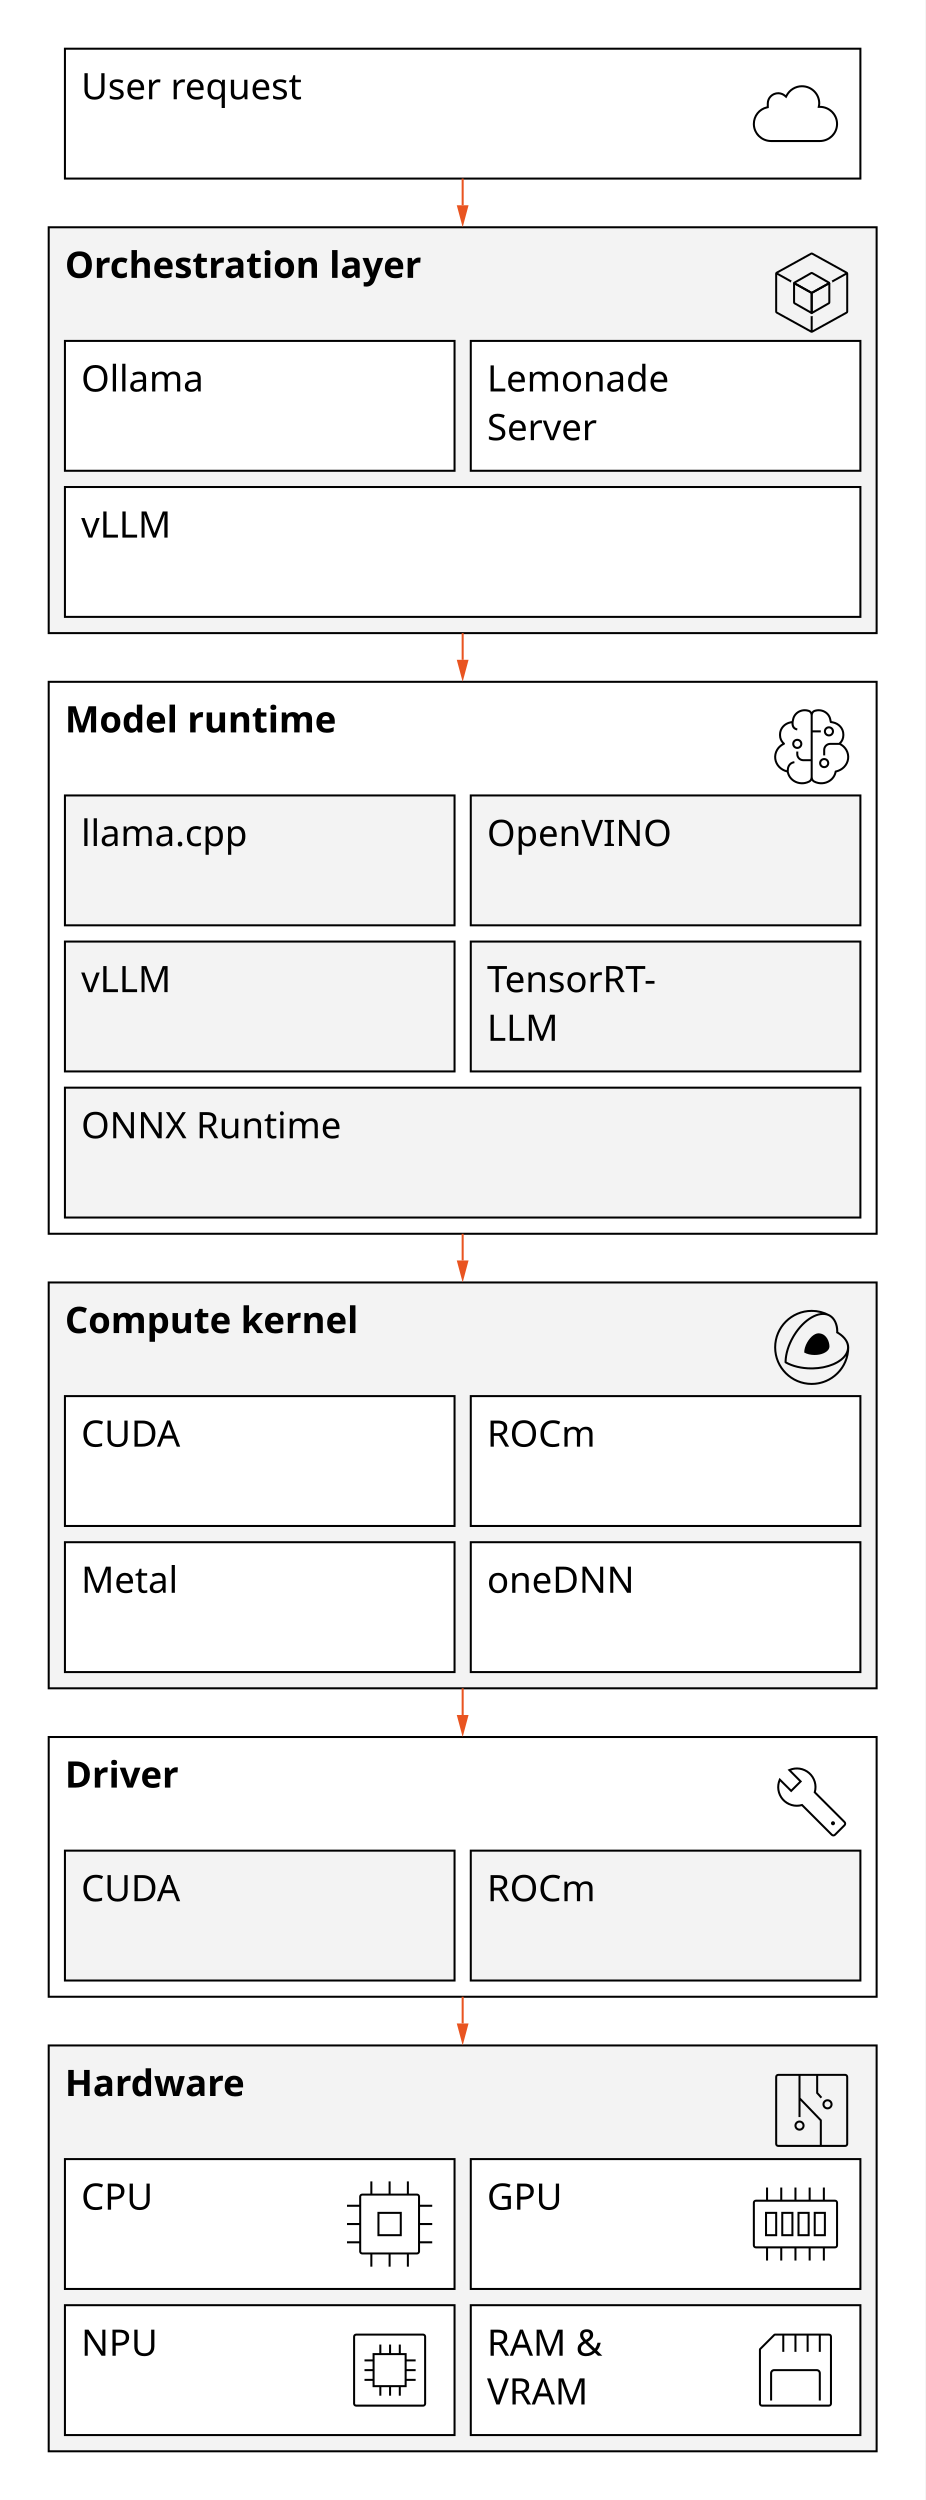
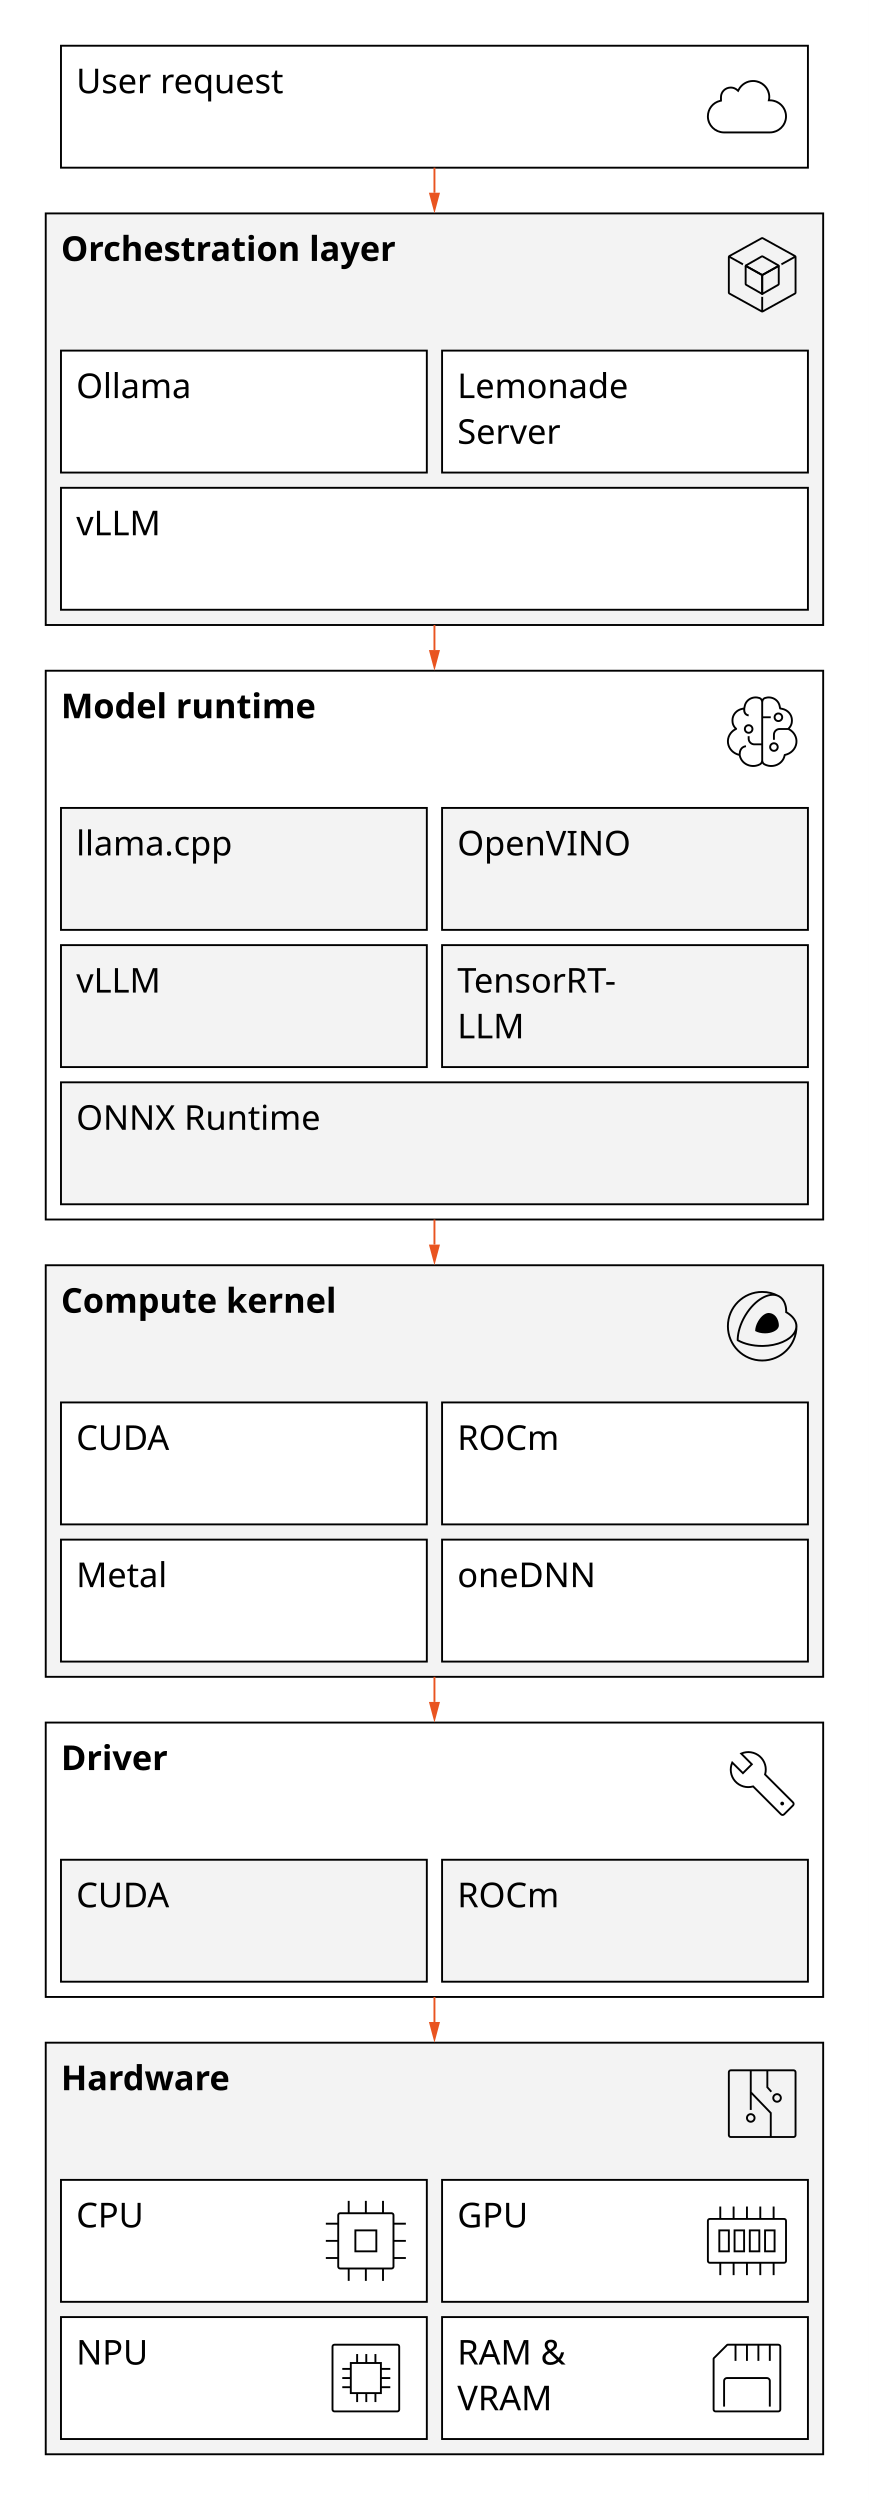
- <svg xmlns="http://www.w3.org/2000/svg" width="456" height="1232" viewBox="0 0 456 1232" xml:space="preserve">
-   <rect width="456" height="1232" fill="#FFFFFF" />
+ <svg xmlns="http://www.w3.org/2000/svg" width="456" height="1312" viewBox="0 0 456 1312" xml:space="preserve">
+   <rect width="456" height="1312" fill="#FFFFFF" />
  <g data-component-id="user">
    <rect x="32" y="24" width="392" height="64" fill="#FFFFFF" stroke="#000000" stroke-width="1" stroke-miterlimit="10" />
    <text font-family="Ubuntu Sans">
      <tspan x="40" y="48.92" font-size="18" font-weight="400" fill="#000000">User request</tspan>
    </text>
    <g class="dg-icon" transform="translate(368 32)">
      <path fill-rule="evenodd" clip-rule="evenodd" d="M27.186 10C32.196 10 36.217 14 36.217 18.923L36.211 19.143C36.187 19.652 36.094 20.147 36.093 20.154C41.041 20.216 45 24.154 45 29.077L44.988 29.536C44.748 34.246 40.822 38 35.969 38H12.031L11.565 37.988C6.928 37.757 3.245 34.094 3.012 29.536L3 29.077C3 24.954 5.784 21.352 9.866 20.429V18.984C9.866 15.908 12.402 13.446 15.495 13.446L15.749 13.452C17.017 13.51 18.22 13.996 19.206 14.861C20.753 11.908 23.845 10 27.186 10ZM27.186 11C24.224 11 21.469 12.695 20.092 15.325L19.502 16.452L18.547 15.613C17.674 14.847 16.608 14.446 15.495 14.446C12.935 14.446 10.866 16.479 10.866 18.984V21.227L10.087 21.403C6.472 22.221 4 25.409 4 29.077C4 33.438 7.564 37 12.031 37H35.969C40.436 37 44 33.438 44 29.077C44 24.713 40.493 21.208 36.08 21.153L34.888 21.139L35.11 19.967V19.965C35.111 19.962 35.112 19.956 35.113 19.948C35.116 19.933 35.121 19.91 35.126 19.88C35.136 19.819 35.149 19.73 35.163 19.626C35.191 19.411 35.217 19.151 35.217 18.923C35.217 14.562 31.653 11 27.186 11Z" fill="#000000" />
    </g>
  </g>
  <g data-component-id="orch">
-     <rect x="24" y="112" width="408" height="200" fill="#F3F3F3" stroke="#000000" stroke-width="1" stroke-miterlimit="10" />
+     <rect x="24" y="112" width="408" height="216" fill="#F3F3F3" stroke="#000000" stroke-width="1" stroke-miterlimit="10" />
    <text font-family="Ubuntu Sans">
      <tspan x="32" y="136.92" font-size="18" font-weight="700" fill="#000000">Orchestration layer</tspan>
    </text>
  </g>
  <g data-component-id="_auto_orch_2">
-     <rect x="32" y="168" width="192" height="64" fill="#FFFFFF" stroke="#000000" stroke-width="1" stroke-miterlimit="10" />
-     <text font-family="Ubuntu Sans">
-       <tspan x="40" y="192.92" font-size="18" font-weight="400" fill="#000000">Ollama</tspan>
+     <rect x="32" y="184" width="192" height="64" fill="#FFFFFF" stroke="#000000" stroke-width="1" stroke-miterlimit="10" />
+     <text font-family="Ubuntu Sans">
+       <tspan x="40" y="208.92" font-size="18" font-weight="400" fill="#000000">Ollama</tspan>
    </text>
  </g>
  <g data-component-id="_auto_orch_3">
-     <rect x="232" y="168" width="192" height="64" fill="#FFFFFF" stroke="#000000" stroke-width="1" stroke-miterlimit="10" />
-     <text font-family="Ubuntu Sans">
-       <tspan x="240" y="192.92" font-size="18" font-weight="400" fill="#000000">Lemonade</tspan>
-       <tspan x="240" y="216.92" font-size="18" font-weight="400" fill="#000000">Server</tspan>
+     <rect x="232" y="184" width="192" height="64" fill="#FFFFFF" stroke="#000000" stroke-width="1" stroke-miterlimit="10" />
+     <text font-family="Ubuntu Sans">
+       <tspan x="240" y="208.92" font-size="18" font-weight="400" fill="#000000">Lemonade</tspan>
+       <tspan x="240" y="232.92" font-size="18" font-weight="400" fill="#000000">Server</tspan>
    </text>
  </g>
  <g data-component-id="_auto_orch_4">
-     <rect x="32" y="240" width="392" height="64" fill="#FFFFFF" stroke="#000000" stroke-width="1" stroke-miterlimit="10" />
-     <text font-family="Ubuntu Sans">
-       <tspan x="40" y="264.92" font-size="18" font-weight="400" fill="#000000">vLLM</tspan>
+     <rect x="32" y="256" width="392" height="64" fill="#FFFFFF" stroke="#000000" stroke-width="1" stroke-miterlimit="10" />
+     <text font-family="Ubuntu Sans">
+       <tspan x="40" y="280.92" font-size="18" font-weight="400" fill="#000000">vLLM</tspan>
    </text>
  </g>
  <g data-component-id="orch">
    <g class="dg-icon" transform="translate(376 120)">
      <path d="M33.185 19.803L24.499 24.648V34.566L24 34.852L23.499 34.565V24.648L14.815 19.804L15.21 18.879L23.999 23.78L32.787 18.879L33.185 19.803Z" fill="#000000" />
      <path fill-rule="evenodd" clip-rule="evenodd" d="M41.484 13.966C41.803 14.142 42 14.477 42 14.841V33.587C42 33.95 41.803 34.285 41.484 34.462L24.485 43.871C24.183 44.038 23.817 44.038 23.516 43.871L6.516 34.462C6.198 34.285 6 33.95 6 33.587V14.841C6 14.477 6.198 14.142 6.516 13.966L23.516 4.557C23.817 4.391 24.183 4.391 24.485 4.557L41.484 13.966ZM7.474 14.566L14.19 18.311C13.958 18.444 13.815 18.691 13.815 18.958V19.246L6.99 15.44V33.592L23.499 42.73V35.717L23.503 35.72C23.811 35.896 24.189 35.896 24.496 35.72L24.499 35.718V42.731L41.01 33.592V15.44L34.185 19.245V18.96C34.185 18.691 34.041 18.443 33.808 18.31L40.524 14.565L24 5.42L7.474 14.566Z" fill="#000000" />
      <path fill-rule="evenodd" clip-rule="evenodd" d="M32.682 18.819C32.993 18.997 33.186 19.328 33.186 19.687V29.023C33.186 29.382 32.993 29.714 32.682 29.892L24.497 34.568C24.19 34.744 23.812 34.744 23.505 34.568L15.319 29.892C15.007 29.714 14.815 29.382 14.815 29.023V19.687C14.815 19.328 15.007 18.997 15.319 18.819L23.505 14.141C23.812 13.966 24.19 13.966 24.497 14.141L32.682 18.819ZM15.816 29.023L23.5 33.413V24.648L15.816 20.362V29.023ZM24.5 24.648V33.413L32.186 29.023V20.362L24.5 24.648ZM16.231 19.45L23.999 23.782L31.769 19.448L24 15.009L16.231 19.45Z" fill="#000000" />
    </g>
  </g>
  <g data-component-id="runtime">
-     <rect x="24" y="336" width="408" height="272" fill="#FFFFFF" stroke="#000000" stroke-width="1" stroke-miterlimit="10" />
-     <text font-family="Ubuntu Sans">
-       <tspan x="32" y="360.92" font-size="18" font-weight="700" fill="#000000">Model runtime</tspan>
+     <rect x="24" y="352" width="408" height="288" fill="#FFFFFF" stroke="#000000" stroke-width="1" stroke-miterlimit="10" />
+     <text font-family="Ubuntu Sans">
+       <tspan x="32" y="376.92" font-size="18" font-weight="700" fill="#000000">Model runtime</tspan>
    </text>
  </g>
  <g data-component-id="_auto_runtime_6">
-     <rect x="32" y="392" width="192" height="64" fill="#F3F3F3" stroke="#000000" stroke-width="1" stroke-miterlimit="10" />
-     <text font-family="Ubuntu Sans">
-       <tspan x="40" y="416.92" font-size="18" font-weight="400" fill="#000000">llama.cpp</tspan>
+     <rect x="32" y="424" width="192" height="64" fill="#F3F3F3" stroke="#000000" stroke-width="1" stroke-miterlimit="10" />
+     <text font-family="Ubuntu Sans">
+       <tspan x="40" y="448.92" font-size="18" font-weight="400" fill="#000000">llama.cpp</tspan>
    </text>
  </g>
  <g data-component-id="_auto_runtime_7">
-     <rect x="232" y="392" width="192" height="64" fill="#F3F3F3" stroke="#000000" stroke-width="1" stroke-miterlimit="10" />
-     <text font-family="Ubuntu Sans">
-       <tspan x="240" y="416.92" font-size="18" font-weight="400" fill="#000000">OpenVINO</tspan>
+     <rect x="232" y="424" width="192" height="64" fill="#F3F3F3" stroke="#000000" stroke-width="1" stroke-miterlimit="10" />
+     <text font-family="Ubuntu Sans">
+       <tspan x="240" y="448.92" font-size="18" font-weight="400" fill="#000000">OpenVINO</tspan>
    </text>
  </g>
  <g data-component-id="_auto_runtime_8">
-     <rect x="32" y="464" width="192" height="64" fill="#F3F3F3" stroke="#000000" stroke-width="1" stroke-miterlimit="10" />
-     <text font-family="Ubuntu Sans">
-       <tspan x="40" y="488.92" font-size="18" font-weight="400" fill="#000000">vLLM</tspan>
+     <rect x="32" y="496" width="192" height="64" fill="#F3F3F3" stroke="#000000" stroke-width="1" stroke-miterlimit="10" />
+     <text font-family="Ubuntu Sans">
+       <tspan x="40" y="520.92" font-size="18" font-weight="400" fill="#000000">vLLM</tspan>
    </text>
  </g>
  <g data-component-id="_auto_runtime_9">
-     <rect x="232" y="464" width="192" height="64" fill="#F3F3F3" stroke="#000000" stroke-width="1" stroke-miterlimit="10" />
-     <text font-family="Ubuntu Sans">
-       <tspan x="240" y="488.92" font-size="18" font-weight="400" fill="#000000">TensorRT-</tspan>
-       <tspan x="240" y="512.92" font-size="18" font-weight="400" fill="#000000">LLM</tspan>
+     <rect x="232" y="496" width="192" height="64" fill="#F3F3F3" stroke="#000000" stroke-width="1" stroke-miterlimit="10" />
+     <text font-family="Ubuntu Sans">
+       <tspan x="240" y="520.92" font-size="18" font-weight="400" fill="#000000">TensorRT-</tspan>
+       <tspan x="240" y="544.92" font-size="18" font-weight="400" fill="#000000">LLM</tspan>
    </text>
  </g>
  <g data-component-id="_auto_runtime_10">
-     <rect x="32" y="536" width="392" height="64" fill="#F3F3F3" stroke="#000000" stroke-width="1" stroke-miterlimit="10" />
-     <text font-family="Ubuntu Sans">
-       <tspan x="40" y="560.92" font-size="18" font-weight="400" fill="#000000">ONNX Runtime</tspan>
+     <rect x="32" y="568" width="392" height="64" fill="#F3F3F3" stroke="#000000" stroke-width="1" stroke-miterlimit="10" />
+     <text font-family="Ubuntu Sans">
+       <tspan x="40" y="592.92" font-size="18" font-weight="400" fill="#000000">ONNX Runtime</tspan>
    </text>
  </g>
  <g data-component-id="runtime">
-     <g class="dg-icon" transform="translate(376 344)">
+     <g class="dg-icon" transform="translate(376 360)">
      <path fill-rule="evenodd" clip-rule="evenodd" d="M30.159 29.553C31.539 29.553 32.658 30.672 32.658 32.053C32.658 33.433 31.539 34.553 30.159 34.553C28.778 34.553 27.659 33.433 27.659 32.053C27.659 30.672 28.778 29.553 30.159 29.553ZM30.159 30.553C29.33 30.553 28.659 31.224 28.659 32.053C28.659 32.881 29.33 33.553 30.159 33.553C30.987 33.553 31.658 32.881 31.659 32.053C31.659 31.224 30.987 30.553 30.159 30.553Z" fill="#000000" />
      <path fill-rule="evenodd" clip-rule="evenodd" d="M16.895 20.079C18.276 20.079 19.395 21.198 19.395 22.579C19.395 23.96 18.276 25.079 16.895 25.079C15.514 25.079 14.395 23.96 14.395 22.579C14.395 21.198 15.514 20.079 16.895 20.079ZM16.895 21.079C16.066 21.079 15.395 21.751 15.395 22.579C15.395 23.407 16.066 24.079 16.895 24.079C17.723 24.079 18.395 23.407 18.395 22.579C18.395 21.751 17.723 21.079 16.895 21.079Z" fill="#000000" />
      <path fill-rule="evenodd" clip-rule="evenodd" d="M32.5 13.921C33.881 13.921 35 15.04 35 16.421C35 17.801 33.881 18.921 32.5 18.921C31.119 18.921 30 17.802 30 16.421C30 15.04 31.12 13.921 32.5 13.921ZM32.5 14.921C31.672 14.921 31 15.592 31 16.421C31 17.249 31.672 17.921 32.5 17.921C33.328 17.921 34 17.249 34 16.421C34 15.593 33.328 14.921 32.5 14.921Z" fill="#000000" />
      <path fill-rule="evenodd" clip-rule="evenodd" d="M26.617 5.548C27.662 5.422 28.724 5.545 29.707 5.905C30.689 6.266 31.563 6.853 32.246 7.616C32.929 8.38 33.399 9.296 33.608 10.279L33.84 11.366L34.485 11.487C36.059 11.783 37.48 12.582 38.506 13.755C39.532 14.928 40.097 16.404 40.097 17.932V18.377C40.097 19.914 39.495 21.314 38.511 22.385C39.766 23.102 40.804 24.125 41.508 25.355C42.327 26.786 42.651 28.425 42.433 30.042C42.215 31.658 41.467 33.166 40.297 34.358C39.203 35.471 37.793 36.256 36.241 36.626L36.219 36.728C35.953 37.973 35.342 39.128 34.452 40.075C33.562 41.023 32.423 41.73 31.154 42.129C29.885 42.528 28.527 42.607 27.217 42.356C26.409 42.202 25.635 41.927 24.926 41.542C24.531 41.328 24.226 41.027 24 40.679C23.774 41.027 23.469 41.328 23.074 41.542C22.364 41.927 21.591 42.202 20.783 42.356C19.473 42.607 18.114 42.528 16.846 42.129C15.576 41.73 14.438 41.023 13.548 40.075C12.657 39.128 12.047 37.973 11.781 36.728L11.759 36.626C10.207 36.256 8.796 35.471 7.703 34.358C6.533 33.166 5.784 31.658 5.566 30.042C5.348 28.425 5.673 26.786 6.492 25.355C7.196 24.125 8.233 23.102 9.489 22.385C8.504 21.314 7.902 19.914 7.902 18.377V17.932C7.903 16.404 8.468 14.928 9.494 13.755C10.519 12.582 11.941 11.783 13.514 11.487L14.16 11.366L14.391 10.279C14.601 9.296 15.071 8.38 15.754 7.616C16.436 6.853 17.31 6.266 18.293 5.905C19.275 5.545 20.338 5.422 21.383 5.548C21.85 5.604 22.308 5.709 22.747 5.86C23.301 6.051 23.714 6.413 24 6.856C24.286 6.413 24.699 6.051 25.253 5.86C25.692 5.709 26.15 5.604 26.617 5.548ZM21.264 6.541C20.374 6.434 19.471 6.538 18.637 6.844C17.804 7.149 17.069 7.646 16.499 8.283C15.929 8.921 15.542 9.679 15.37 10.488L15.083 11.838C15.055 12.484 15.066 13.176 15.311 13.753C15.541 14.292 15.995 14.778 16.996 14.983L16.795 15.964C16.78 15.961 16.765 15.956 16.751 15.953L16.749 15.964C15.439 15.695 14.708 14.997 14.345 14.144C14.102 13.571 14.036 12.952 14.028 12.407L13.699 12.471C12.338 12.727 11.119 13.416 10.247 14.413C9.375 15.41 8.903 16.654 8.902 17.933V18.377C8.902 19.853 9.573 21.191 10.661 22.132C10.789 22.243 10.852 22.412 10.829 22.58C10.805 22.748 10.697 22.892 10.544 22.964C9.183 23.596 8.072 24.608 7.36 25.852C6.648 27.095 6.368 28.513 6.556 29.908C6.745 31.304 7.393 32.615 8.417 33.657C9.305 34.561 10.437 35.223 11.693 35.575C11.739 34.792 11.899 33.931 12.312 33.164C12.857 32.152 13.819 31.348 15.391 31.086L15.474 31.579L15.556 32.072C14.287 32.284 13.591 32.901 13.193 33.639C12.791 34.385 12.675 35.295 12.678 36.137L12.759 36.519C12.985 37.581 13.508 38.572 14.277 39.391C15.046 40.209 16.035 40.825 17.145 41.175C18.256 41.524 19.447 41.593 20.596 41.374C21.303 41.239 21.979 40.997 22.598 40.662C23.174 40.35 23.5 39.675 23.5 38.908V31.131H19.894C17.962 31.131 16.394 29.564 16.394 27.631V26.368H17.394V27.631C17.394 29.012 18.514 30.131 19.894 30.131H23.5V8.627C23.5 7.765 23.09 7.035 22.423 6.806C22.05 6.678 21.661 6.589 21.264 6.541ZM29.362 6.844C28.529 6.538 27.625 6.434 26.736 6.541C26.339 6.589 25.95 6.678 25.577 6.806C24.91 7.035 24.5 7.765 24.5 8.627V15.921H28.5V16.921H24.5V38.908C24.5 39.675 24.826 40.35 25.402 40.662C26.021 40.997 26.696 41.239 27.404 41.374C28.553 41.593 29.744 41.524 30.854 41.175C31.965 40.825 32.953 40.209 33.722 39.391C34.491 38.572 35.014 37.581 35.241 36.519L35.329 36.103C35.365 35.932 35.489 35.794 35.65 35.736L35.721 35.717L35.999 35.656C37.377 35.33 38.623 34.635 39.583 33.657C40.606 32.615 41.255 31.304 41.443 29.908C41.631 28.513 41.351 27.095 40.639 25.852C39.969 24.68 38.945 23.716 37.692 23.079H33.158C31.777 23.079 30.658 24.198 30.658 25.579V28.264H29.658V25.579C29.658 23.646 31.225 22.079 33.158 22.079H37.397C38.45 21.141 39.097 19.826 39.097 18.377V17.933C39.097 16.654 38.624 15.41 37.753 14.413C36.881 13.416 35.662 12.727 34.301 12.471L33.327 12.288C33.129 12.251 32.971 12.098 32.929 11.9L32.63 10.488C32.457 9.679 32.07 8.921 31.501 8.283C30.931 7.646 30.195 7.149 29.362 6.844Z" fill="#000000" />
    </g>
  </g>
  <g data-component-id="kernel">
-     <rect x="24" y="632" width="408" height="200" fill="#F3F3F3" stroke="#000000" stroke-width="1" stroke-miterlimit="10" />
-     <text font-family="Ubuntu Sans">
-       <tspan x="32" y="656.92" font-size="18" font-weight="700" fill="#000000">Compute kernel</tspan>
+     <rect x="24" y="664" width="408" height="216" fill="#F3F3F3" stroke="#000000" stroke-width="1" stroke-miterlimit="10" />
+     <text font-family="Ubuntu Sans">
+       <tspan x="32" y="688.92" font-size="18" font-weight="700" fill="#000000">Compute kernel</tspan>
    </text>
  </g>
  <g data-component-id="_auto_kernel_12">
-     <rect x="32" y="688" width="192" height="64" fill="#FFFFFF" stroke="#000000" stroke-width="1" stroke-miterlimit="10" />
-     <text font-family="Ubuntu Sans">
-       <tspan x="40" y="712.92" font-size="18" font-weight="400" fill="#000000">CUDA</tspan>
+     <rect x="32" y="736" width="192" height="64" fill="#FFFFFF" stroke="#000000" stroke-width="1" stroke-miterlimit="10" />
+     <text font-family="Ubuntu Sans">
+       <tspan x="40" y="760.92" font-size="18" font-weight="400" fill="#000000">CUDA</tspan>
    </text>
  </g>
  <g data-component-id="_auto_kernel_13">
-     <rect x="232" y="688" width="192" height="64" fill="#FFFFFF" stroke="#000000" stroke-width="1" stroke-miterlimit="10" />
-     <text font-family="Ubuntu Sans">
-       <tspan x="240" y="712.92" font-size="18" font-weight="400" fill="#000000">ROCm</tspan>
+     <rect x="232" y="736" width="192" height="64" fill="#FFFFFF" stroke="#000000" stroke-width="1" stroke-miterlimit="10" />
+     <text font-family="Ubuntu Sans">
+       <tspan x="240" y="760.92" font-size="18" font-weight="400" fill="#000000">ROCm</tspan>
    </text>
  </g>
  <g data-component-id="_auto_kernel_14">
-     <rect x="32" y="760" width="192" height="64" fill="#FFFFFF" stroke="#000000" stroke-width="1" stroke-miterlimit="10" />
-     <text font-family="Ubuntu Sans">
-       <tspan x="40" y="784.92" font-size="18" font-weight="400" fill="#000000">Metal</tspan>
+     <rect x="32" y="808" width="192" height="64" fill="#FFFFFF" stroke="#000000" stroke-width="1" stroke-miterlimit="10" />
+     <text font-family="Ubuntu Sans">
+       <tspan x="40" y="832.92" font-size="18" font-weight="400" fill="#000000">Metal</tspan>
    </text>
  </g>
  <g data-component-id="_auto_kernel_15">
-     <rect x="232" y="760" width="192" height="64" fill="#FFFFFF" stroke="#000000" stroke-width="1" stroke-miterlimit="10" />
-     <text font-family="Ubuntu Sans">
-       <tspan x="240" y="784.92" font-size="18" font-weight="400" fill="#000000">oneDNN</tspan>
+     <rect x="232" y="808" width="192" height="64" fill="#FFFFFF" stroke="#000000" stroke-width="1" stroke-miterlimit="10" />
+     <text font-family="Ubuntu Sans">
+       <tspan x="240" y="832.92" font-size="18" font-weight="400" fill="#000000">oneDNN</tspan>
    </text>
  </g>
  <g data-component-id="kernel">
-     <g class="dg-icon" transform="translate(376 640)">
+     <g class="dg-icon" transform="translate(376 672)">
      <path fill-rule="evenodd" clip-rule="evenodd" d="M24 5.5C27.147 5.5 30.111 6.288 32.707 7.675C32.857 7.747 33.006 7.823 33.151 7.907C34.429 8.645 35.383 9.765 36.035 11.148C36.765 12.64 37.13 14.384 37.097 16.08C37.099 16.163 37.104 16.246 37.105 16.33C37.105 16.336 37.109 16.343 37.114 16.346C37.224 16.411 37.33 16.479 37.437 16.546C37.461 16.561 37.485 16.576 37.51 16.592C39.06 17.572 40.326 18.735 41.185 20.037C41.957 21.172 42.5 22.506 42.5 24C42.5 34.217 34.217 42.5 24 42.5C13.783 42.5 5.5 34.217 5.5 24C5.5 13.783 13.783 5.5 24 5.5ZM24 6.5C14.335 6.5 6.5 14.335 6.5 24C6.5 33.665 14.335 41.5 24 41.5C32.212 41.5 39.101 35.843 40.987 28.213C40.394 29.041 39.64 29.811 38.75 30.507C36.486 32.277 33.327 33.614 29.69 34.312C29.658 34.321 29.626 34.326 29.596 34.329C28.019 34.626 26.35 34.808 24.619 34.849L23.868 34.857C18.871 34.857 14.318 33.708 10.972 31.822C10.77 31.743 10.629 31.546 10.63 31.317L10.649 30.586C10.818 26.89 12.093 22.634 14.452 18.548L14.935 17.738C17.397 13.747 20.513 10.645 23.652 8.822C25.261 7.889 26.898 7.28 28.466 7.075C27.04 6.7 25.544 6.5 24 6.5ZM32.238 8.558C30.027 7.518 27.15 7.948 24.154 9.687C21.18 11.413 18.177 14.387 15.787 18.261L15.317 19.048C12.933 23.177 11.716 27.447 11.637 31.046C14.794 32.777 19.1 33.857 23.868 33.857L24.596 33.849C26.284 33.809 27.911 33.632 29.444 33.341C29.448 33.34 29.452 33.34 29.456 33.339C29.459 33.338 29.463 33.337 29.466 33.337L30.123 33.203C33.375 32.501 36.148 31.271 38.134 29.719C40.253 28.062 41.434 26.074 41.434 23.984C41.434 22.796 41.05 21.639 40.331 20.558C40.134 20.271 39.918 19.995 39.688 19.731C38.639 18.527 37.332 17.603 36.332 17.053L36.051 16.898L36.074 16.578C36.086 16.413 36.093 16.247 36.097 16.082C36.047 14.363 35.725 12.847 35.145 11.604C34.551 10.389 33.702 9.382 32.645 8.78C32.51 8.704 32.375 8.63 32.238 8.558Z" fill="#000000" />
      <path d="M21.829 21.455C23.606 18.377 26.095 16.68 28.032 17.117C31.503 17.587 32.75 21.382 32.75 23.55C32.75 25.402 30.656 26.972 27.753 27.524V27.525C27.752 27.525 27.75 27.525 27.749 27.525C27.028 27.662 26.257 27.737 25.456 27.737C23.457 27.737 21.646 27.275 20.328 26.527C20.323 26.526 20.318 26.525 20.312 26.524C20.319 25.005 20.824 23.195 21.829 21.455Z" fill="#000000" />
    </g>
  </g>
  <g data-component-id="driver">
-     <rect x="24" y="856" width="408" height="128" fill="#FFFFFF" stroke="#000000" stroke-width="1" stroke-miterlimit="10" />
-     <text font-family="Ubuntu Sans">
-       <tspan x="32" y="880.92" font-size="18" font-weight="700" fill="#000000">Driver</tspan>
+     <rect x="24" y="904" width="408" height="144" fill="#FFFFFF" stroke="#000000" stroke-width="1" stroke-miterlimit="10" />
+     <text font-family="Ubuntu Sans">
+       <tspan x="32" y="928.92" font-size="18" font-weight="700" fill="#000000">Driver</tspan>
    </text>
  </g>
  <g data-component-id="_auto_driver_17">
-     <rect x="32" y="912" width="192" height="64" fill="#F3F3F3" stroke="#000000" stroke-width="1" stroke-miterlimit="10" />
-     <text font-family="Ubuntu Sans">
-       <tspan x="40" y="936.92" font-size="18" font-weight="400" fill="#000000">CUDA</tspan>
+     <rect x="32" y="976" width="192" height="64" fill="#F3F3F3" stroke="#000000" stroke-width="1" stroke-miterlimit="10" />
+     <text font-family="Ubuntu Sans">
+       <tspan x="40" y="1000.92" font-size="18" font-weight="400" fill="#000000">CUDA</tspan>
    </text>
  </g>
  <g data-component-id="_auto_driver_18">
-     <rect x="232" y="912" width="192" height="64" fill="#F3F3F3" stroke="#000000" stroke-width="1" stroke-miterlimit="10" />
-     <text font-family="Ubuntu Sans">
-       <tspan x="240" y="936.92" font-size="18" font-weight="400" fill="#000000">ROCm</tspan>
+     <rect x="232" y="976" width="192" height="64" fill="#F3F3F3" stroke="#000000" stroke-width="1" stroke-miterlimit="10" />
+     <text font-family="Ubuntu Sans">
+       <tspan x="240" y="1000.92" font-size="18" font-weight="400" fill="#000000">ROCm</tspan>
    </text>
  </g>
  <g data-component-id="driver">
-     <g class="dg-icon" transform="translate(376 864)">
+     <g class="dg-icon" transform="translate(376 912)">
      <path fill-rule="evenodd" clip-rule="evenodd" d="M12.789 7.83C14.474 7.083 16.339 6.833 18.161 7.109C19.984 7.386 21.69 8.179 23.077 9.393C24.464 10.607 25.476 12.192 25.992 13.962C26.48 15.635 26.505 17.408 26.069 19.092L40.536 33.559C40.833 33.862 41 34.269 41 34.692C41 35.116 40.833 35.523 40.536 35.825L35.825 40.536C35.523 40.833 35.116 41 34.692 41C34.269 41 33.862 40.833 33.559 40.536L19.092 26.069C17.408 26.505 15.635 26.48 13.962 25.992C12.192 25.476 10.607 24.464 9.393 23.077C8.179 21.69 7.386 19.984 7.109 18.161C6.833 16.339 7.083 14.474 7.83 12.789L8.124 12.126L13.888 17.847L17.847 13.888L12.126 8.124L12.789 7.83ZM18.011 8.099C16.621 7.888 15.204 8.018 13.882 8.475L19.259 13.891L13.891 19.259L8.475 13.882C8.018 15.204 7.888 16.621 8.099 18.011C8.347 19.645 9.057 21.174 10.146 22.418C11.234 23.662 12.655 24.569 14.242 25.032C15.829 25.495 17.515 25.494 19.102 25.031L19.386 24.948L19.595 25.158L34.264 39.826C34.379 39.937 34.532 40 34.692 40C34.854 40 35.009 39.936 35.124 39.823L39.823 35.124C39.936 35.009 40 34.854 40 34.692C40 34.532 39.937 34.379 39.826 34.264L25.158 19.595L24.948 19.386L25.031 19.102C25.494 17.515 25.495 15.829 25.032 14.242C24.569 12.655 23.662 11.234 22.418 10.146C21.174 9.057 19.645 8.347 18.011 8.099Z" fill="#000000" />
      <path d="M35.5 34.5C35.5 35.052 35.052 35.5 34.5 35.5C33.948 35.5 33.5 35.052 33.5 34.5C33.5 33.948 33.948 33.5 34.5 33.5C35.052 33.5 35.5 33.948 35.5 34.5Z" fill="#000000" />
    </g>
  </g>
  <g data-component-id="hardware">
-     <rect x="24" y="1008" width="408" height="200" fill="#F3F3F3" stroke="#000000" stroke-width="1" stroke-miterlimit="10" />
-     <text font-family="Ubuntu Sans">
-       <tspan x="32" y="1032.92" font-size="18" font-weight="700" fill="#000000">Hardware</tspan>
+     <rect x="24" y="1072" width="408" height="216" fill="#F3F3F3" stroke="#000000" stroke-width="1" stroke-miterlimit="10" />
+     <text font-family="Ubuntu Sans">
+       <tspan x="32" y="1096.92" font-size="18" font-weight="700" fill="#000000">Hardware</tspan>
    </text>
  </g>
  <g data-component-id="_auto_hardware_20">
-     <rect x="32" y="1064" width="192" height="64" fill="#FFFFFF" stroke="#000000" stroke-width="1" stroke-miterlimit="10" />
-     <text font-family="Ubuntu Sans">
-       <tspan x="40" y="1088.92" font-size="18" font-weight="400" fill="#000000">CPU</tspan>
-     </text>
-     <g class="dg-icon" transform="translate(168 1072)">
+     <rect x="32" y="1144" width="192" height="64" fill="#FFFFFF" stroke="#000000" stroke-width="1" stroke-miterlimit="10" />
+     <text font-family="Ubuntu Sans">
+       <tspan x="40" y="1168.92" font-size="18" font-weight="400" fill="#000000">CPU</tspan>
+     </text>
+     <g class="dg-icon" transform="translate(168 1152)">
      <path fill-rule="evenodd" clip-rule="evenodd" d="M33.5 45H32.5V39H24.5V45H23.5V39H15.5V45H14.5V39H10.5C9.723 39 9.085 38.41 9.008 37.653L9 37.5V33.5H3V32.5H9V24.5H3V23.5H9V15.5H3V14.5H9V10.5C9 9.672 9.672 9 10.5 9H14.5V3H15.5V9H23.5V3H24.5V9H32.5V3H33.5V9H37.5L37.653 9.008C38.41 9.085 39 9.723 39 10.5V14.5H45V15.5H39V23.5H45V24.5H39V32.5H45V33.5H39V37.5L38.992 37.653C38.92 38.359 38.359 38.92 37.653 38.992L37.5 39H33.5V45ZM10.5 10C10.224 10 10 10.224 10 10.5V37.5C10 37.776 10.224 38 10.5 38H37.5C37.776 38 38 37.776 38 37.5V10.5C38 10.224 37.776 10 37.5 10H10.5Z" fill="#000000" />
      <path fill-rule="evenodd" clip-rule="evenodd" d="M30 30H18V18H30V30ZM19 29H29V19H19V29Z" fill="#000000" />
    </g>
  </g>
  <g data-component-id="_auto_hardware_21">
-     <rect x="232" y="1064" width="192" height="64" fill="#FFFFFF" stroke="#000000" stroke-width="1" stroke-miterlimit="10" />
-     <text font-family="Ubuntu Sans">
-       <tspan x="240" y="1088.92" font-size="18" font-weight="400" fill="#000000">GPU</tspan>
-     </text>
-     <g class="dg-icon" transform="translate(368 1072)">
+     <rect x="232" y="1144" width="192" height="64" fill="#FFFFFF" stroke="#000000" stroke-width="1" stroke-miterlimit="10" />
+     <text font-family="Ubuntu Sans">
+       <tspan x="240" y="1168.92" font-size="18" font-weight="400" fill="#000000">GPU</tspan>
+     </text>
+     <g class="dg-icon" transform="translate(368 1152)">
      <path fill-rule="evenodd" clip-rule="evenodd" d="M38.5 42H37.5V36H31.5V42H30.5V36H24.5V42H23.5V36H17.5V42H16.5V36H10.5V42H9.5V36H4.5L4.347 35.992C3.59 35.915 3 35.277 3 34.5V13.5C3 12.672 3.672 12 4.5 12H9.5V6H10.5V12H16.5V6H17.5V12H23.5V6H24.5V12H30.5V6H31.5V12H37.5V6H38.5V12H43.5C44.328 12 45 12.672 45 13.5V34.5C45 35.277 44.41 35.915 43.653 35.992L43.5 36H38.5V42ZM4.5 13C4.224 13 4 13.224 4 13.5V34.5C4 34.776 4.224 35 4.5 35H43.5C43.776 35 44 34.776 44 34.5V13.5C44 13.224 43.776 13 43.5 13H4.5Z" fill="#000000" />
      <path fill-rule="evenodd" clip-rule="evenodd" d="M15 30H9V18H15V30ZM10 29H14V19H10V29Z" fill="#000000" />
      <path fill-rule="evenodd" clip-rule="evenodd" d="M23 30H17V18H23V30ZM18 29H22V19H18V29Z" fill="#000000" />
      <path fill-rule="evenodd" clip-rule="evenodd" d="M31 30H25V18H31V30ZM26 29H30V19H26V29Z" fill="#000000" />
      <path fill-rule="evenodd" clip-rule="evenodd" d="M39 30H33V18H39V30ZM34 29H38V19H34V29Z" fill="#000000" />
    </g>
  </g>
  <g data-component-id="_auto_hardware_22">
-     <rect x="32" y="1136" width="192" height="64" fill="#FFFFFF" stroke="#000000" stroke-width="1" stroke-miterlimit="10" />
-     <text font-family="Ubuntu Sans">
-       <tspan x="40" y="1160.92" font-size="18" font-weight="400" fill="#000000">NPU</tspan>
-     </text>
-     <g class="dg-icon" transform="translate(168 1144)">
+     <rect x="32" y="1216" width="192" height="64" fill="#FFFFFF" stroke="#000000" stroke-width="1" stroke-miterlimit="10" />
+     <text font-family="Ubuntu Sans">
+       <tspan x="40" y="1240.92" font-size="18" font-weight="400" fill="#000000">NPU</tspan>
+     </text>
+     <g class="dg-icon" transform="translate(168 1224)">
      <path fill-rule="evenodd" clip-rule="evenodd" d="M40.653 6.008C41.41 6.085 42 6.723 42 7.5V40.5L41.992 40.653C41.92 41.359 41.359 41.92 40.653 41.992L40.5 42H7.5C6.723 42 6.085 41.41 6.008 40.653L6 40.5V7.5C6 6.672 6.672 6 7.5 6H40.5L40.653 6.008ZM7.5 7C7.258 7 7.056 7.171 7.01 7.399L7 7.5V40.5C7 40.776 7.224 41 7.5 41H40.5C40.776 41 41 40.776 41 40.5V7.5C41 7.258 40.829 7.056 40.601 7.01L40.5 7H7.5Z" fill="#000000" />
      <path fill-rule="evenodd" clip-rule="evenodd" d="M19.925 15.6H23.726V11.4H24.726V15.6H28.525V11.4H29.525V15.6H32.4V18.7H36.825V19.7H32.4V23.5H36.825V24.5H32.4V28.3H36.825V29.3H32.4V32.399H29.525V36.6H28.525V32.399H24.726V36.6H23.726V32.399H19.925V36.6H18.925V32.399H15.601V29.3H11.625V28.3H15.601V24.5H11.625V23.5H15.601V19.7H11.625V18.7H15.601V15.6H18.925V11.4H19.925V15.6ZM16.601 31.399H31.4V16.6H16.601V31.399Z" fill="#000000" />
    </g>
  </g>
  <g data-component-id="_auto_hardware_23">
-     <rect x="232" y="1136" width="192" height="64" fill="#FFFFFF" stroke="#000000" stroke-width="1" stroke-miterlimit="10" />
-     <text font-family="Ubuntu Sans">
-       <tspan x="240" y="1160.92" font-size="18" font-weight="400" fill="#000000">RAM &amp;</tspan>
-       <tspan x="240" y="1184.92" font-size="18" font-weight="400" fill="#000000">VRAM</tspan>
-     </text>
-     <g class="dg-icon" transform="translate(368 1144)">
+     <rect x="232" y="1216" width="192" height="64" fill="#FFFFFF" stroke="#000000" stroke-width="1" stroke-miterlimit="10" />
+     <text font-family="Ubuntu Sans">
+       <tspan x="240" y="1240.92" font-size="18" font-weight="400" fill="#000000">RAM &amp;</tspan>
+       <tspan x="240" y="1264.92" font-size="18" font-weight="400" fill="#000000">VRAM</tspan>
+     </text>
+     <g class="dg-icon" transform="translate(368 1224)">
      <path d="M34.5 23.5C35.605 23.5 36.5 24.395 36.5 25.5V39H35.5V25.5C35.5 24.948 35.052 24.5 34.5 24.5H13.5C12.948 24.5 12.5 24.948 12.5 25.5V39H11.5V25.5C11.5 24.395 12.395 23.5 13.5 23.5H34.5Z" fill="#000000" />
      <path fill-rule="evenodd" clip-rule="evenodd" d="M40.5 6C41.328 6 42 6.672 42 7.5V40.5C42 41.328 41.328 42 40.5 42H7.5C6.672 42 6 41.328 6 40.5V13.914C6 13.682 6.081 13.458 6.227 13.28L6.293 13.207L13.207 6.293C13.395 6.105 13.649 6 13.914 6H40.5ZM7 13.914V40.5C7 40.776 7.224 41 7.5 41H40.5C40.776 41 41 40.776 41 40.5V7.5C41 7.224 40.776 7 40.5 7H36.5V15H35.5V7H30.5V15H29.5V7H24.5V15H23.5V7H18.5V15H17.5V7H13.914L7 13.914Z" fill="#000000" />
    </g>
  </g>
  <g data-component-id="hardware">
-     <g class="dg-icon" transform="translate(376 1016)">
+     <g class="dg-icon" transform="translate(376 1080)">
      <path fill-rule="evenodd" clip-rule="evenodd" d="M40.653 6.007C41.41 6.084 42 6.722 42 7.499V40.499L41.992 40.652C41.92 41.358 41.359 41.919 40.653 41.991L40.5 41.999H7.5C6.723 41.999 6.085 41.409 6.008 40.652L6 40.499V7.499C6 6.671 6.672 5.999 7.5 5.999H40.5L40.653 6.007ZM7.5 6.999C7.258 6.999 7.056 7.171 7.01 7.398L7 7.499V40.499C7 40.775 7.224 40.999 7.5 40.999H28V29.091L18.5 19.238V27.3H17.5V6.999H7.5ZM18.5 17.798L28.86 28.542L29 28.688V40.999H40.5C40.776 40.999 41 40.775 41 40.499V7.499C41 7.257 40.828 7.055 40.601 7.009L40.5 6.999H27.2V15.208L29.173 17.417L28.8 17.75L28.428 18.083L26.327 15.733L26.2 15.591V6.999H18.5V17.798Z" fill="#000000" />
      <path fill-rule="evenodd" clip-rule="evenodd" d="M18 29C19.381 29 20.5 30.119 20.5 31.5C20.5 32.881 19.381 34 18 34C16.619 34 15.5 32.881 15.5 31.5C15.5 30.119 16.619 29 18 29ZM18 30C17.172 30 16.5 30.672 16.5 31.5C16.5 32.328 17.172 33 18 33C18.828 33 19.5 32.328 19.5 31.5C19.5 30.672 18.828 30 18 30Z" fill="#000000" />
      <path fill-rule="evenodd" clip-rule="evenodd" d="M31.8 18.5C33.181 18.5 34.3 19.619 34.3 21C34.3 22.381 33.181 23.5 31.8 23.5C30.419 23.5 29.3 22.381 29.3 21C29.3 19.619 30.419 18.5 31.8 18.5ZM31.8 19.5C30.971 19.5 30.3 20.172 30.3 21C30.3 21.828 30.971 22.5 31.8 22.5C32.628 22.5 33.3 21.828 33.3 21C33.3 20.172 32.628 19.5 31.8 19.5Z" fill="#000000" />
    </g>
  </g>
  <g data-component-id="_auto_1">
    <line x1="228" y1="88" x2="228" y2="101.159" fill="none" stroke="#E95420" stroke-width="1" stroke-miterlimit="10" />
    <polygon points="225.095,101.159 228,112 230.905,101.159" fill="#E95420" />
  </g>
  <g data-component-id="_auto_5">
-     <line x1="228" y1="312" x2="228" y2="325.159" fill="none" stroke="#E95420" stroke-width="1" stroke-miterlimit="10" />
-     <polygon points="225.095,325.159 228,336 230.905,325.159" fill="#E95420" />
+     <line x1="228" y1="328" x2="228" y2="341.159" fill="none" stroke="#E95420" stroke-width="1" stroke-miterlimit="10" />
+     <polygon points="225.095,341.159 228,352 230.905,341.159" fill="#E95420" />
  </g>
  <g data-component-id="_auto_11">
-     <line x1="228" y1="608" x2="228" y2="621.159" fill="none" stroke="#E95420" stroke-width="1" stroke-miterlimit="10" />
-     <polygon points="225.095,621.159 228,632 230.905,621.159" fill="#E95420" />
+     <line x1="228" y1="640" x2="228" y2="653.159" fill="none" stroke="#E95420" stroke-width="1" stroke-miterlimit="10" />
+     <polygon points="225.095,653.159 228,664 230.905,653.159" fill="#E95420" />
  </g>
  <g data-component-id="_auto_16">
-     <line x1="228" y1="832" x2="228" y2="845.159" fill="none" stroke="#E95420" stroke-width="1" stroke-miterlimit="10" />
-     <polygon points="225.095,845.159 228,856 230.905,845.159" fill="#E95420" />
+     <line x1="228" y1="880" x2="228" y2="893.159" fill="none" stroke="#E95420" stroke-width="1" stroke-miterlimit="10" />
+     <polygon points="225.095,893.159 228,904 230.905,893.159" fill="#E95420" />
  </g>
  <g data-component-id="_auto_19">
-     <line x1="228" y1="984" x2="228" y2="997.159" fill="none" stroke="#E95420" stroke-width="1" stroke-miterlimit="10" />
-     <polygon points="225.095,997.159 228,1008 230.905,997.159" fill="#E95420" />
+     <line x1="228" y1="1048" x2="228" y2="1061.159" fill="none" stroke="#E95420" stroke-width="1" stroke-miterlimit="10" />
+     <polygon points="225.095,1061.159 228,1072 230.905,1061.159" fill="#E95420" />
  </g>
</svg>
